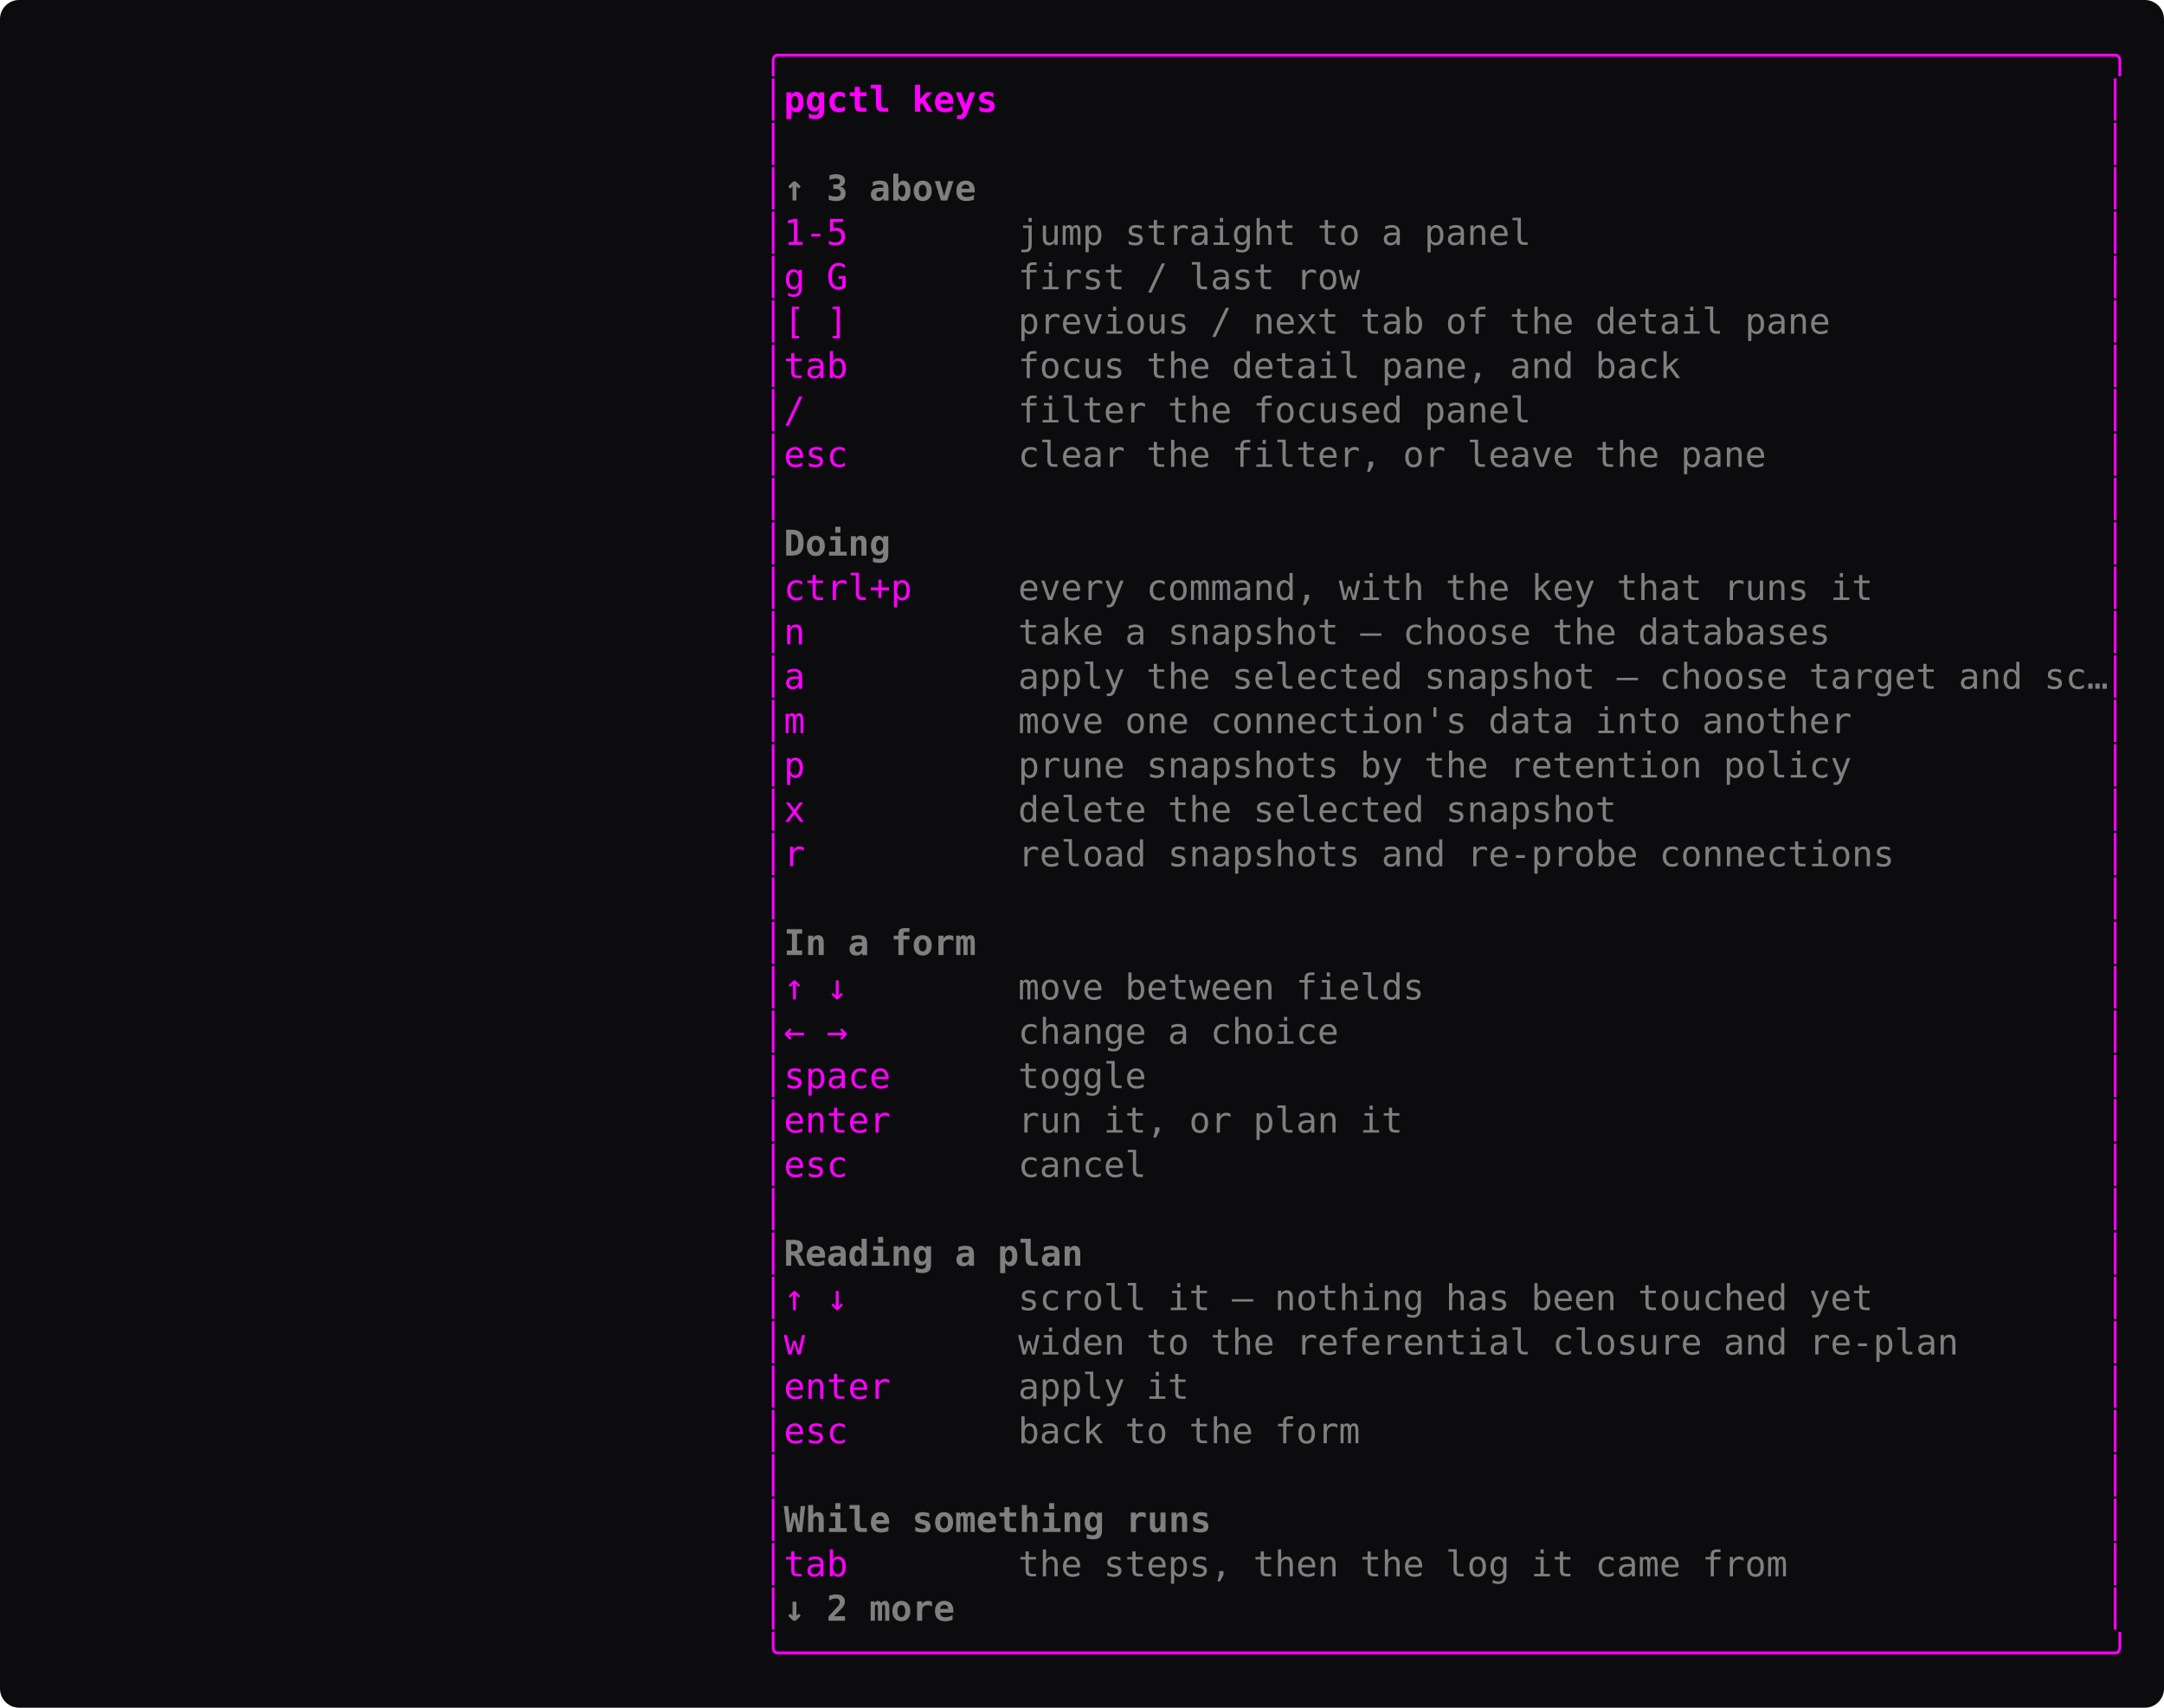
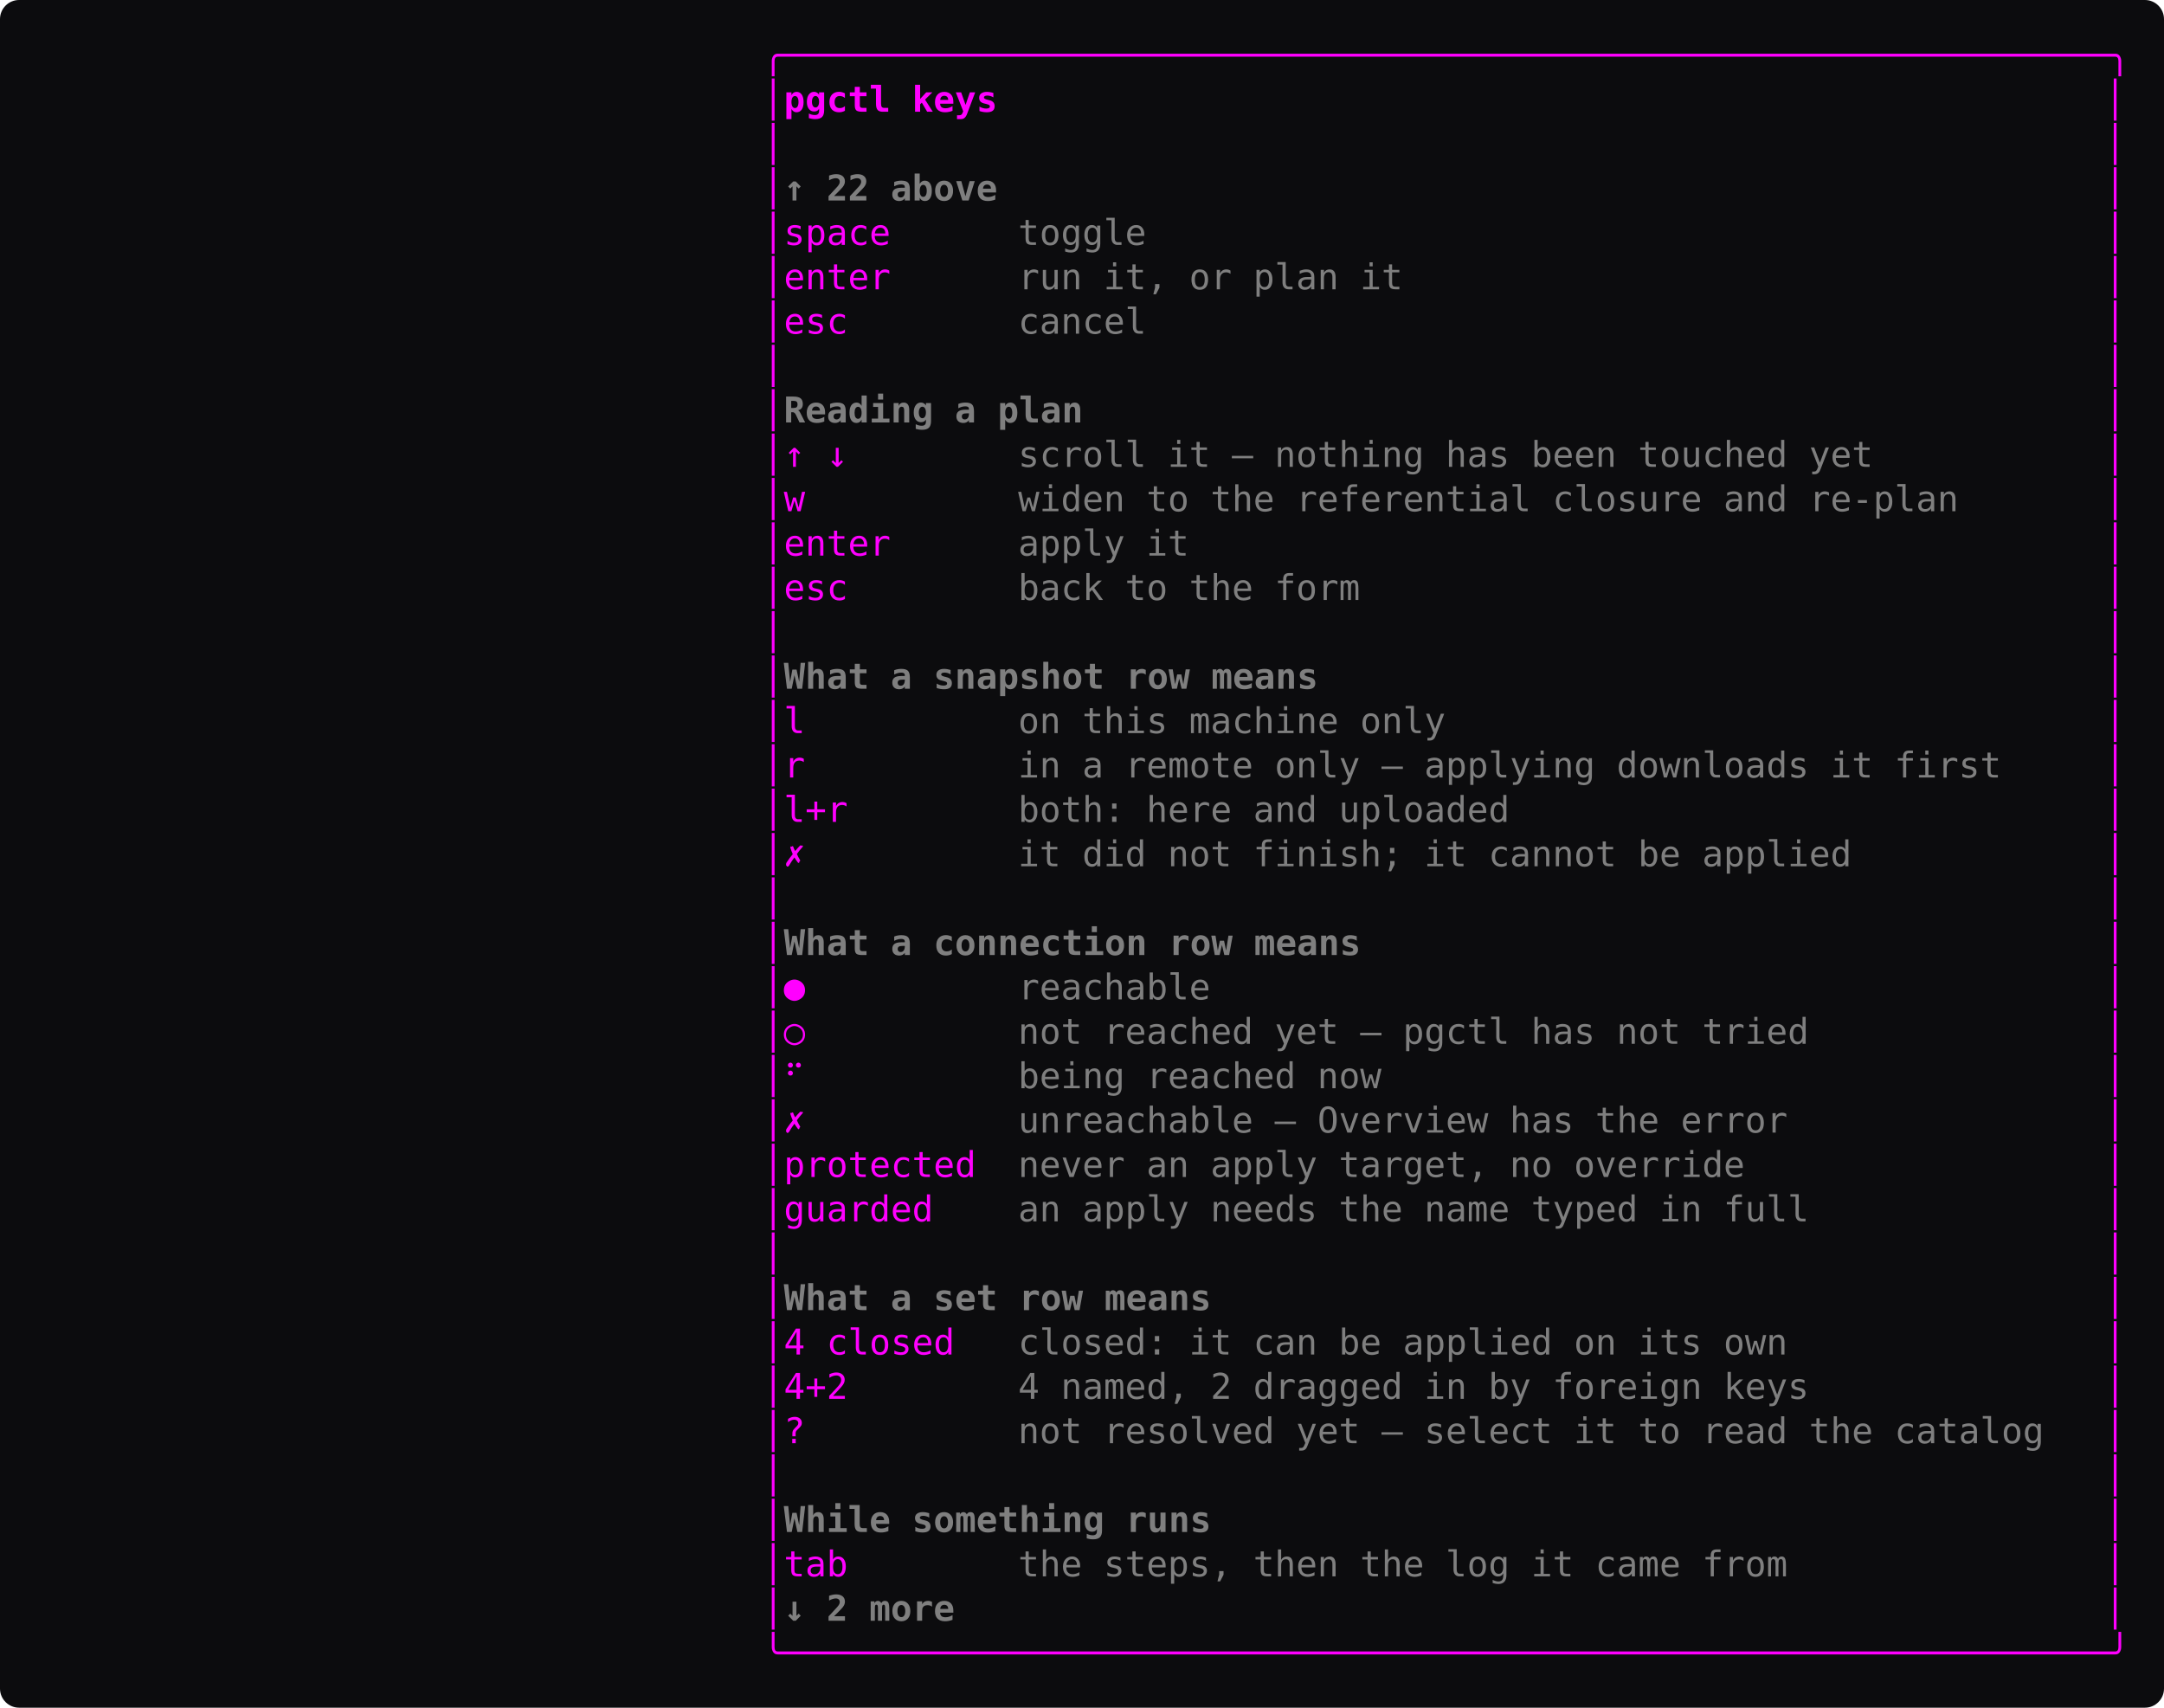
<svg xmlns="http://www.w3.org/2000/svg" width="792.4" height="625.25" viewBox="0 0 792.4 625.25" font-family="ui-monospace, 'SF Mono', SFMono-Regular, Menlo, Consolas, 'DejaVu Sans Mono', monospace" font-size="13" role="img">
  <rect width="792.4" height="625.25" rx="7" fill="#0c0c0e" />
  <text x="279.2" y="24.68" textLength="499.2" lengthAdjust="spacing" fill="#ff00ff" xml:space="preserve">╭──────────────────────────────────────────────────────────────╮</text>
  <text x="279.2" y="40.92" textLength="7.8" lengthAdjust="spacing" fill="#ff00ff" xml:space="preserve">│</text>
  <text x="287" y="40.92" textLength="78" lengthAdjust="spacing" fill="#ff00ff" font-weight="600" xml:space="preserve">pgctl keys</text>
  <text x="770.6" y="40.92" textLength="7.8" lengthAdjust="spacing" fill="#ff00ff" xml:space="preserve">│</text>
  <text x="279.2" y="57.17" textLength="7.8" lengthAdjust="spacing" fill="#ff00ff" xml:space="preserve">│</text>
  <text x="770.6" y="57.17" textLength="7.8" lengthAdjust="spacing" fill="#ff00ff" xml:space="preserve">│</text>
  <text x="279.2" y="73.42" textLength="7.8" lengthAdjust="spacing" fill="#ff00ff" xml:space="preserve">│</text>
-   <text x="287" y="73.42" textLength="70.2" lengthAdjust="spacing" fill="#7f7f7f" font-weight="600" xml:space="preserve">↑ 3 above</text>
+   <text x="287" y="73.42" textLength="78" lengthAdjust="spacing" fill="#7f7f7f" font-weight="600" xml:space="preserve">↑ 22 above</text>
  <text x="770.6" y="73.42" textLength="7.8" lengthAdjust="spacing" fill="#ff00ff" xml:space="preserve">│</text>
  <text x="279.2" y="89.67" textLength="7.8" lengthAdjust="spacing" fill="#ff00ff" xml:space="preserve">│</text>
-   <text x="287" y="89.67" textLength="23.4" lengthAdjust="spacing" fill="#ff00ff" xml:space="preserve">1-5</text>
-   <text x="372.8" y="89.67" textLength="187.2" lengthAdjust="spacing" fill="#7f7f7f" xml:space="preserve">jump straight to a panel</text>
+   <text x="287" y="89.67" textLength="39" lengthAdjust="spacing" fill="#ff00ff" xml:space="preserve">space</text>
+   <text x="372.8" y="89.67" textLength="46.8" lengthAdjust="spacing" fill="#7f7f7f" xml:space="preserve">toggle</text>
  <text x="770.6" y="89.67" textLength="7.8" lengthAdjust="spacing" fill="#ff00ff" xml:space="preserve">│</text>
  <text x="279.2" y="105.92" textLength="7.8" lengthAdjust="spacing" fill="#ff00ff" xml:space="preserve">│</text>
-   <text x="287" y="105.92" textLength="23.4" lengthAdjust="spacing" fill="#ff00ff" xml:space="preserve">g G</text>
-   <text x="372.8" y="105.92" textLength="124.8" lengthAdjust="spacing" fill="#7f7f7f" xml:space="preserve">first / last row</text>
+   <text x="287" y="105.92" textLength="39" lengthAdjust="spacing" fill="#ff00ff" xml:space="preserve">enter</text>
+   <text x="372.8" y="105.92" textLength="140.4" lengthAdjust="spacing" fill="#7f7f7f" xml:space="preserve">run it, or plan it</text>
  <text x="770.6" y="105.92" textLength="7.8" lengthAdjust="spacing" fill="#ff00ff" xml:space="preserve">│</text>
  <text x="279.2" y="122.17" textLength="7.8" lengthAdjust="spacing" fill="#ff00ff" xml:space="preserve">│</text>
-   <text x="287" y="122.17" textLength="23.4" lengthAdjust="spacing" fill="#ff00ff" xml:space="preserve">[ ]</text>
-   <text x="372.8" y="122.17" textLength="296.4" lengthAdjust="spacing" fill="#7f7f7f" xml:space="preserve">previous / next tab of the detail pane</text>
+   <text x="287" y="122.17" textLength="23.4" lengthAdjust="spacing" fill="#ff00ff" xml:space="preserve">esc</text>
+   <text x="372.8" y="122.17" textLength="46.8" lengthAdjust="spacing" fill="#7f7f7f" xml:space="preserve">cancel</text>
  <text x="770.6" y="122.17" textLength="7.8" lengthAdjust="spacing" fill="#ff00ff" xml:space="preserve">│</text>
  <text x="279.2" y="138.43" textLength="7.8" lengthAdjust="spacing" fill="#ff00ff" xml:space="preserve">│</text>
-   <text x="287" y="138.43" textLength="23.4" lengthAdjust="spacing" fill="#ff00ff" xml:space="preserve">tab</text>
-   <text x="372.8" y="138.43" textLength="241.8" lengthAdjust="spacing" fill="#7f7f7f" xml:space="preserve">focus the detail pane, and back</text>
  <text x="770.6" y="138.43" textLength="7.8" lengthAdjust="spacing" fill="#ff00ff" xml:space="preserve">│</text>
  <text x="279.2" y="154.68" textLength="7.8" lengthAdjust="spacing" fill="#ff00ff" xml:space="preserve">│</text>
-   <text x="287" y="154.68" textLength="7.8" lengthAdjust="spacing" fill="#ff00ff" xml:space="preserve">/</text>
-   <text x="372.8" y="154.68" textLength="187.2" lengthAdjust="spacing" fill="#7f7f7f" xml:space="preserve">filter the focused panel</text>
+   <text x="287" y="154.68" textLength="109.2" lengthAdjust="spacing" fill="#7f7f7f" font-weight="600" xml:space="preserve">Reading a plan</text>
  <text x="770.6" y="154.68" textLength="7.8" lengthAdjust="spacing" fill="#ff00ff" xml:space="preserve">│</text>
  <text x="279.2" y="170.93" textLength="7.8" lengthAdjust="spacing" fill="#ff00ff" xml:space="preserve">│</text>
-   <text x="287" y="170.93" textLength="23.4" lengthAdjust="spacing" fill="#ff00ff" xml:space="preserve">esc</text>
-   <text x="372.8" y="170.93" textLength="273" lengthAdjust="spacing" fill="#7f7f7f" xml:space="preserve">clear the filter, or leave the pane</text>
+   <text x="287" y="170.93" textLength="23.4" lengthAdjust="spacing" fill="#ff00ff" xml:space="preserve">↑ ↓</text>
+   <text x="372.8" y="170.93" textLength="312" lengthAdjust="spacing" fill="#7f7f7f" xml:space="preserve">scroll it — nothing has been touched yet</text>
  <text x="770.6" y="170.93" textLength="7.8" lengthAdjust="spacing" fill="#ff00ff" xml:space="preserve">│</text>
  <text x="279.2" y="187.18" textLength="7.8" lengthAdjust="spacing" fill="#ff00ff" xml:space="preserve">│</text>
+   <text x="287" y="187.18" textLength="7.8" lengthAdjust="spacing" fill="#ff00ff" xml:space="preserve">w</text>
+   <text x="372.8" y="187.18" textLength="343.2" lengthAdjust="spacing" fill="#7f7f7f" xml:space="preserve">widen to the referential closure and re-plan</text>
  <text x="770.6" y="187.18" textLength="7.8" lengthAdjust="spacing" fill="#ff00ff" xml:space="preserve">│</text>
  <text x="279.2" y="203.43" textLength="7.8" lengthAdjust="spacing" fill="#ff00ff" xml:space="preserve">│</text>
-   <text x="287" y="203.43" textLength="39" lengthAdjust="spacing" fill="#7f7f7f" font-weight="600" xml:space="preserve">Doing</text>
+   <text x="287" y="203.43" textLength="39" lengthAdjust="spacing" fill="#ff00ff" xml:space="preserve">enter</text>
+   <text x="372.8" y="203.43" textLength="62.4" lengthAdjust="spacing" fill="#7f7f7f" xml:space="preserve">apply it</text>
  <text x="770.6" y="203.43" textLength="7.8" lengthAdjust="spacing" fill="#ff00ff" xml:space="preserve">│</text>
  <text x="279.2" y="219.68" textLength="7.8" lengthAdjust="spacing" fill="#ff00ff" xml:space="preserve">│</text>
-   <text x="287" y="219.68" textLength="46.8" lengthAdjust="spacing" fill="#ff00ff" xml:space="preserve">ctrl+p</text>
-   <text x="372.8" y="219.68" textLength="312" lengthAdjust="spacing" fill="#7f7f7f" xml:space="preserve">every command, with the key that runs it</text>
+   <text x="287" y="219.68" textLength="23.4" lengthAdjust="spacing" fill="#ff00ff" xml:space="preserve">esc</text>
+   <text x="372.8" y="219.68" textLength="124.8" lengthAdjust="spacing" fill="#7f7f7f" xml:space="preserve">back to the form</text>
  <text x="770.6" y="219.68" textLength="7.8" lengthAdjust="spacing" fill="#ff00ff" xml:space="preserve">│</text>
  <text x="279.2" y="235.93" textLength="7.8" lengthAdjust="spacing" fill="#ff00ff" xml:space="preserve">│</text>
-   <text x="287" y="235.93" textLength="7.8" lengthAdjust="spacing" fill="#ff00ff" xml:space="preserve">n</text>
-   <text x="372.8" y="235.93" textLength="296.4" lengthAdjust="spacing" fill="#7f7f7f" xml:space="preserve">take a snapshot — choose the databases</text>
  <text x="770.6" y="235.93" textLength="7.8" lengthAdjust="spacing" fill="#ff00ff" xml:space="preserve">│</text>
  <text x="279.2" y="252.18" textLength="7.8" lengthAdjust="spacing" fill="#ff00ff" xml:space="preserve">│</text>
-   <text x="287" y="252.18" textLength="7.8" lengthAdjust="spacing" fill="#ff00ff" xml:space="preserve">a</text>
-   <text x="372.8" y="252.18" textLength="397.8" lengthAdjust="spacing" fill="#7f7f7f" xml:space="preserve">apply the selected snapshot — choose target and sc…</text>
+   <text x="287" y="252.18" textLength="195" lengthAdjust="spacing" fill="#7f7f7f" font-weight="600" xml:space="preserve">What a snapshot row means</text>
  <text x="770.6" y="252.18" textLength="7.8" lengthAdjust="spacing" fill="#ff00ff" xml:space="preserve">│</text>
  <text x="279.2" y="268.43" textLength="7.8" lengthAdjust="spacing" fill="#ff00ff" xml:space="preserve">│</text>
-   <text x="287" y="268.43" textLength="7.8" lengthAdjust="spacing" fill="#ff00ff" xml:space="preserve">m</text>
-   <text x="372.8" y="268.43" textLength="304.2" lengthAdjust="spacing" fill="#7f7f7f" xml:space="preserve">move one connection's data into another</text>
+   <text x="287" y="268.43" textLength="7.8" lengthAdjust="spacing" fill="#ff00ff" xml:space="preserve">l</text>
+   <text x="372.8" y="268.43" textLength="156" lengthAdjust="spacing" fill="#7f7f7f" xml:space="preserve">on this machine only</text>
  <text x="770.6" y="268.43" textLength="7.8" lengthAdjust="spacing" fill="#ff00ff" xml:space="preserve">│</text>
  <text x="279.2" y="284.68" textLength="7.8" lengthAdjust="spacing" fill="#ff00ff" xml:space="preserve">│</text>
-   <text x="287" y="284.68" textLength="7.8" lengthAdjust="spacing" fill="#ff00ff" xml:space="preserve">p</text>
-   <text x="372.8" y="284.68" textLength="304.2" lengthAdjust="spacing" fill="#7f7f7f" xml:space="preserve">prune snapshots by the retention policy</text>
+   <text x="287" y="284.68" textLength="7.8" lengthAdjust="spacing" fill="#ff00ff" xml:space="preserve">r</text>
+   <text x="372.8" y="284.68" textLength="358.8" lengthAdjust="spacing" fill="#7f7f7f" xml:space="preserve">in a remote only — applying downloads it first</text>
  <text x="770.6" y="284.68" textLength="7.8" lengthAdjust="spacing" fill="#ff00ff" xml:space="preserve">│</text>
  <text x="279.2" y="300.93" textLength="7.8" lengthAdjust="spacing" fill="#ff00ff" xml:space="preserve">│</text>
-   <text x="287" y="300.93" textLength="7.8" lengthAdjust="spacing" fill="#ff00ff" xml:space="preserve">x</text>
-   <text x="372.8" y="300.93" textLength="218.4" lengthAdjust="spacing" fill="#7f7f7f" xml:space="preserve">delete the selected snapshot</text>
+   <text x="287" y="300.93" textLength="23.4" lengthAdjust="spacing" fill="#ff00ff" xml:space="preserve">l+r</text>
+   <text x="372.8" y="300.93" textLength="179.4" lengthAdjust="spacing" fill="#7f7f7f" xml:space="preserve">both: here and uploaded</text>
  <text x="770.6" y="300.93" textLength="7.8" lengthAdjust="spacing" fill="#ff00ff" xml:space="preserve">│</text>
  <text x="279.2" y="317.18" textLength="7.8" lengthAdjust="spacing" fill="#ff00ff" xml:space="preserve">│</text>
-   <text x="287" y="317.18" textLength="7.8" lengthAdjust="spacing" fill="#ff00ff" xml:space="preserve">r</text>
-   <text x="372.8" y="317.18" textLength="319.8" lengthAdjust="spacing" fill="#7f7f7f" xml:space="preserve">reload snapshots and re-probe connections</text>
+   <text x="287" y="317.18" textLength="7.8" lengthAdjust="spacing" fill="#ff00ff" xml:space="preserve">✗</text>
+   <text x="372.8" y="317.18" textLength="304.2" lengthAdjust="spacing" fill="#7f7f7f" xml:space="preserve">it did not finish; it cannot be applied</text>
  <text x="770.6" y="317.18" textLength="7.8" lengthAdjust="spacing" fill="#ff00ff" xml:space="preserve">│</text>
  <text x="279.2" y="333.43" textLength="7.8" lengthAdjust="spacing" fill="#ff00ff" xml:space="preserve">│</text>
  <text x="770.6" y="333.43" textLength="7.8" lengthAdjust="spacing" fill="#ff00ff" xml:space="preserve">│</text>
  <text x="279.2" y="349.68" textLength="7.8" lengthAdjust="spacing" fill="#ff00ff" xml:space="preserve">│</text>
-   <text x="287" y="349.68" textLength="70.2" lengthAdjust="spacing" fill="#7f7f7f" font-weight="600" xml:space="preserve">In a form</text>
+   <text x="287" y="349.68" textLength="210.6" lengthAdjust="spacing" fill="#7f7f7f" font-weight="600" xml:space="preserve">What a connection row means</text>
  <text x="770.6" y="349.68" textLength="7.8" lengthAdjust="spacing" fill="#ff00ff" xml:space="preserve">│</text>
  <text x="279.2" y="365.93" textLength="7.8" lengthAdjust="spacing" fill="#ff00ff" xml:space="preserve">│</text>
-   <text x="287" y="365.93" textLength="23.4" lengthAdjust="spacing" fill="#ff00ff" xml:space="preserve">↑ ↓</text>
-   <text x="372.8" y="365.93" textLength="148.2" lengthAdjust="spacing" fill="#7f7f7f" xml:space="preserve">move between fields</text>
+   <text x="287" y="365.93" textLength="7.8" lengthAdjust="spacing" fill="#ff00ff" xml:space="preserve">●</text>
+   <text x="372.8" y="365.93" textLength="70.2" lengthAdjust="spacing" fill="#7f7f7f" xml:space="preserve">reachable</text>
  <text x="770.6" y="365.93" textLength="7.8" lengthAdjust="spacing" fill="#ff00ff" xml:space="preserve">│</text>
  <text x="279.2" y="382.18" textLength="7.8" lengthAdjust="spacing" fill="#ff00ff" xml:space="preserve">│</text>
-   <text x="287" y="382.18" textLength="23.4" lengthAdjust="spacing" fill="#ff00ff" xml:space="preserve">← →</text>
-   <text x="372.8" y="382.18" textLength="117" lengthAdjust="spacing" fill="#7f7f7f" xml:space="preserve">change a choice</text>
+   <text x="287" y="382.18" textLength="7.8" lengthAdjust="spacing" fill="#ff00ff" xml:space="preserve">○</text>
+   <text x="372.8" y="382.18" textLength="288.6" lengthAdjust="spacing" fill="#7f7f7f" xml:space="preserve">not reached yet — pgctl has not tried</text>
  <text x="770.6" y="382.18" textLength="7.8" lengthAdjust="spacing" fill="#ff00ff" xml:space="preserve">│</text>
  <text x="279.2" y="398.43" textLength="7.8" lengthAdjust="spacing" fill="#ff00ff" xml:space="preserve">│</text>
-   <text x="287" y="398.43" textLength="39" lengthAdjust="spacing" fill="#ff00ff" xml:space="preserve">space</text>
-   <text x="372.8" y="398.43" textLength="46.8" lengthAdjust="spacing" fill="#7f7f7f" xml:space="preserve">toggle</text>
+   <text x="287" y="398.43" textLength="7.8" lengthAdjust="spacing" fill="#ff00ff" xml:space="preserve">⠋</text>
+   <text x="372.8" y="398.43" textLength="132.6" lengthAdjust="spacing" fill="#7f7f7f" xml:space="preserve">being reached now</text>
  <text x="770.6" y="398.43" textLength="7.8" lengthAdjust="spacing" fill="#ff00ff" xml:space="preserve">│</text>
  <text x="279.2" y="414.68" textLength="7.8" lengthAdjust="spacing" fill="#ff00ff" xml:space="preserve">│</text>
-   <text x="287" y="414.68" textLength="39" lengthAdjust="spacing" fill="#ff00ff" xml:space="preserve">enter</text>
-   <text x="372.8" y="414.68" textLength="140.4" lengthAdjust="spacing" fill="#7f7f7f" xml:space="preserve">run it, or plan it</text>
+   <text x="287" y="414.68" textLength="7.8" lengthAdjust="spacing" fill="#ff00ff" xml:space="preserve">✗</text>
+   <text x="372.8" y="414.68" textLength="280.8" lengthAdjust="spacing" fill="#7f7f7f" xml:space="preserve">unreachable — Overview has the error</text>
  <text x="770.6" y="414.68" textLength="7.8" lengthAdjust="spacing" fill="#ff00ff" xml:space="preserve">│</text>
  <text x="279.2" y="430.93" textLength="7.8" lengthAdjust="spacing" fill="#ff00ff" xml:space="preserve">│</text>
-   <text x="287" y="430.93" textLength="23.4" lengthAdjust="spacing" fill="#ff00ff" xml:space="preserve">esc</text>
-   <text x="372.8" y="430.93" textLength="46.8" lengthAdjust="spacing" fill="#7f7f7f" xml:space="preserve">cancel</text>
+   <text x="287" y="430.93" textLength="70.2" lengthAdjust="spacing" fill="#ff00ff" xml:space="preserve">protected</text>
+   <text x="372.8" y="430.93" textLength="265.2" lengthAdjust="spacing" fill="#7f7f7f" xml:space="preserve">never an apply target, no override</text>
  <text x="770.6" y="430.93" textLength="7.8" lengthAdjust="spacing" fill="#ff00ff" xml:space="preserve">│</text>
  <text x="279.2" y="447.18" textLength="7.8" lengthAdjust="spacing" fill="#ff00ff" xml:space="preserve">│</text>
+   <text x="287" y="447.18" textLength="54.6" lengthAdjust="spacing" fill="#ff00ff" xml:space="preserve">guarded</text>
+   <text x="372.8" y="447.18" textLength="288.6" lengthAdjust="spacing" fill="#7f7f7f" xml:space="preserve">an apply needs the name typed in full</text>
  <text x="770.6" y="447.18" textLength="7.8" lengthAdjust="spacing" fill="#ff00ff" xml:space="preserve">│</text>
  <text x="279.2" y="463.43" textLength="7.8" lengthAdjust="spacing" fill="#ff00ff" xml:space="preserve">│</text>
-   <text x="287" y="463.43" textLength="109.2" lengthAdjust="spacing" fill="#7f7f7f" font-weight="600" xml:space="preserve">Reading a plan</text>
  <text x="770.6" y="463.43" textLength="7.8" lengthAdjust="spacing" fill="#ff00ff" xml:space="preserve">│</text>
  <text x="279.2" y="479.68" textLength="7.8" lengthAdjust="spacing" fill="#ff00ff" xml:space="preserve">│</text>
-   <text x="287" y="479.68" textLength="23.4" lengthAdjust="spacing" fill="#ff00ff" xml:space="preserve">↑ ↓</text>
-   <text x="372.8" y="479.68" textLength="312" lengthAdjust="spacing" fill="#7f7f7f" xml:space="preserve">scroll it — nothing has been touched yet</text>
+   <text x="287" y="479.68" textLength="156" lengthAdjust="spacing" fill="#7f7f7f" font-weight="600" xml:space="preserve">What a set row means</text>
  <text x="770.6" y="479.68" textLength="7.8" lengthAdjust="spacing" fill="#ff00ff" xml:space="preserve">│</text>
  <text x="279.2" y="495.93" textLength="7.8" lengthAdjust="spacing" fill="#ff00ff" xml:space="preserve">│</text>
-   <text x="287" y="495.93" textLength="7.8" lengthAdjust="spacing" fill="#ff00ff" xml:space="preserve">w</text>
-   <text x="372.8" y="495.93" textLength="343.2" lengthAdjust="spacing" fill="#7f7f7f" xml:space="preserve">widen to the referential closure and re-plan</text>
+   <text x="287" y="495.93" textLength="62.4" lengthAdjust="spacing" fill="#ff00ff" xml:space="preserve">4 closed</text>
+   <text x="372.8" y="495.93" textLength="280.8" lengthAdjust="spacing" fill="#7f7f7f" xml:space="preserve">closed: it can be applied on its own</text>
  <text x="770.6" y="495.93" textLength="7.8" lengthAdjust="spacing" fill="#ff00ff" xml:space="preserve">│</text>
  <text x="279.2" y="512.17" textLength="7.8" lengthAdjust="spacing" fill="#ff00ff" xml:space="preserve">│</text>
-   <text x="287" y="512.17" textLength="39" lengthAdjust="spacing" fill="#ff00ff" xml:space="preserve">enter</text>
-   <text x="372.8" y="512.17" textLength="62.4" lengthAdjust="spacing" fill="#7f7f7f" xml:space="preserve">apply it</text>
+   <text x="287" y="512.17" textLength="23.4" lengthAdjust="spacing" fill="#ff00ff" xml:space="preserve">4+2</text>
+   <text x="372.8" y="512.17" textLength="288.6" lengthAdjust="spacing" fill="#7f7f7f" xml:space="preserve">4 named, 2 dragged in by foreign keys</text>
  <text x="770.6" y="512.17" textLength="7.8" lengthAdjust="spacing" fill="#ff00ff" xml:space="preserve">│</text>
  <text x="279.2" y="528.42" textLength="7.8" lengthAdjust="spacing" fill="#ff00ff" xml:space="preserve">│</text>
-   <text x="287" y="528.42" textLength="23.4" lengthAdjust="spacing" fill="#ff00ff" xml:space="preserve">esc</text>
-   <text x="372.8" y="528.42" textLength="124.8" lengthAdjust="spacing" fill="#7f7f7f" xml:space="preserve">back to the form</text>
+   <text x="287" y="528.42" textLength="7.8" lengthAdjust="spacing" fill="#ff00ff" xml:space="preserve">?</text>
+   <text x="372.8" y="528.42" textLength="374.4" lengthAdjust="spacing" fill="#7f7f7f" xml:space="preserve">not resolved yet — select it to read the catalog</text>
  <text x="770.6" y="528.42" textLength="7.8" lengthAdjust="spacing" fill="#ff00ff" xml:space="preserve">│</text>
  <text x="279.2" y="544.67" textLength="7.8" lengthAdjust="spacing" fill="#ff00ff" xml:space="preserve">│</text>
  <text x="770.6" y="544.67" textLength="7.8" lengthAdjust="spacing" fill="#ff00ff" xml:space="preserve">│</text>
  <text x="279.2" y="560.92" textLength="7.8" lengthAdjust="spacing" fill="#ff00ff" xml:space="preserve">│</text>
  <text x="287" y="560.92" textLength="156" lengthAdjust="spacing" fill="#7f7f7f" font-weight="600" xml:space="preserve">While something runs</text>
  <text x="770.6" y="560.92" textLength="7.8" lengthAdjust="spacing" fill="#ff00ff" xml:space="preserve">│</text>
  <text x="279.2" y="577.17" textLength="7.8" lengthAdjust="spacing" fill="#ff00ff" xml:space="preserve">│</text>
  <text x="287" y="577.17" textLength="23.4" lengthAdjust="spacing" fill="#ff00ff" xml:space="preserve">tab</text>
  <text x="372.8" y="577.17" textLength="280.8" lengthAdjust="spacing" fill="#7f7f7f" xml:space="preserve">the steps, then the log it came from</text>
  <text x="770.6" y="577.17" textLength="7.8" lengthAdjust="spacing" fill="#ff00ff" xml:space="preserve">│</text>
  <text x="279.2" y="593.42" textLength="7.8" lengthAdjust="spacing" fill="#ff00ff" xml:space="preserve">│</text>
  <text x="287" y="593.42" textLength="62.4" lengthAdjust="spacing" fill="#7f7f7f" font-weight="600" xml:space="preserve">↓ 2 more</text>
  <text x="770.6" y="593.42" textLength="7.8" lengthAdjust="spacing" fill="#ff00ff" xml:space="preserve">│</text>
  <text x="279.2" y="609.67" textLength="499.2" lengthAdjust="spacing" fill="#ff00ff" xml:space="preserve">╰──────────────────────────────────────────────────────────────╯</text>
</svg>
